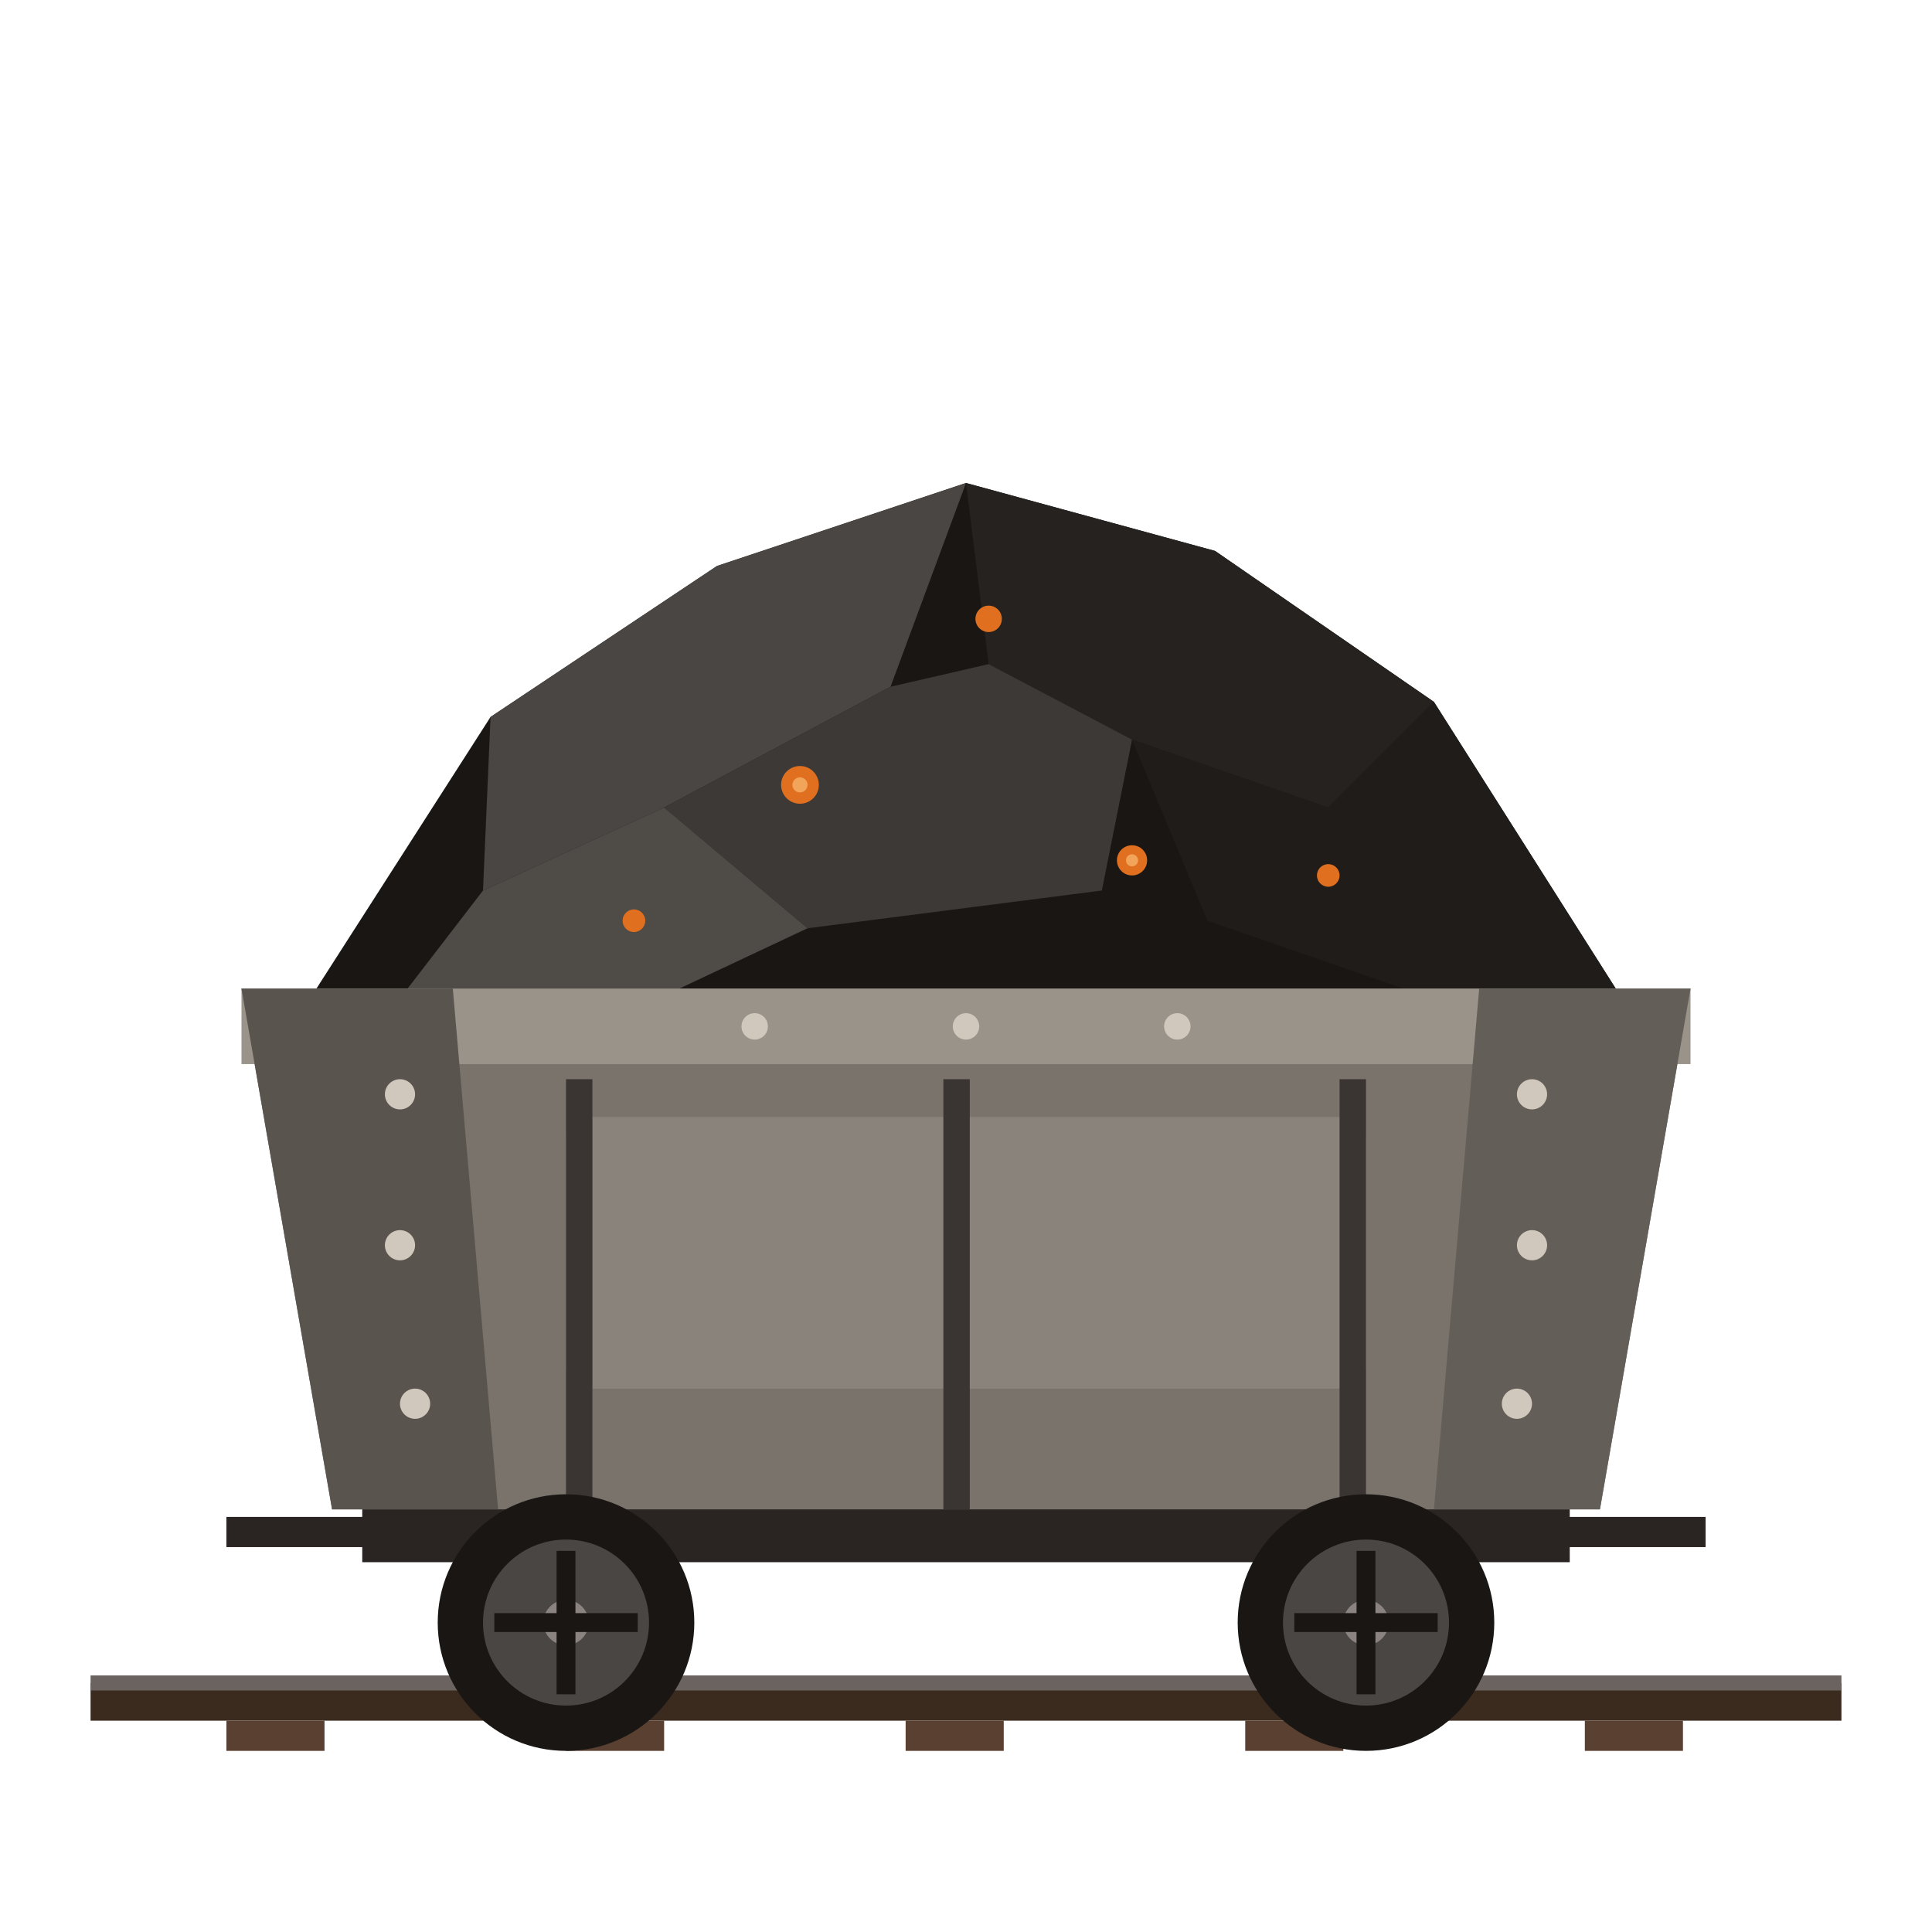
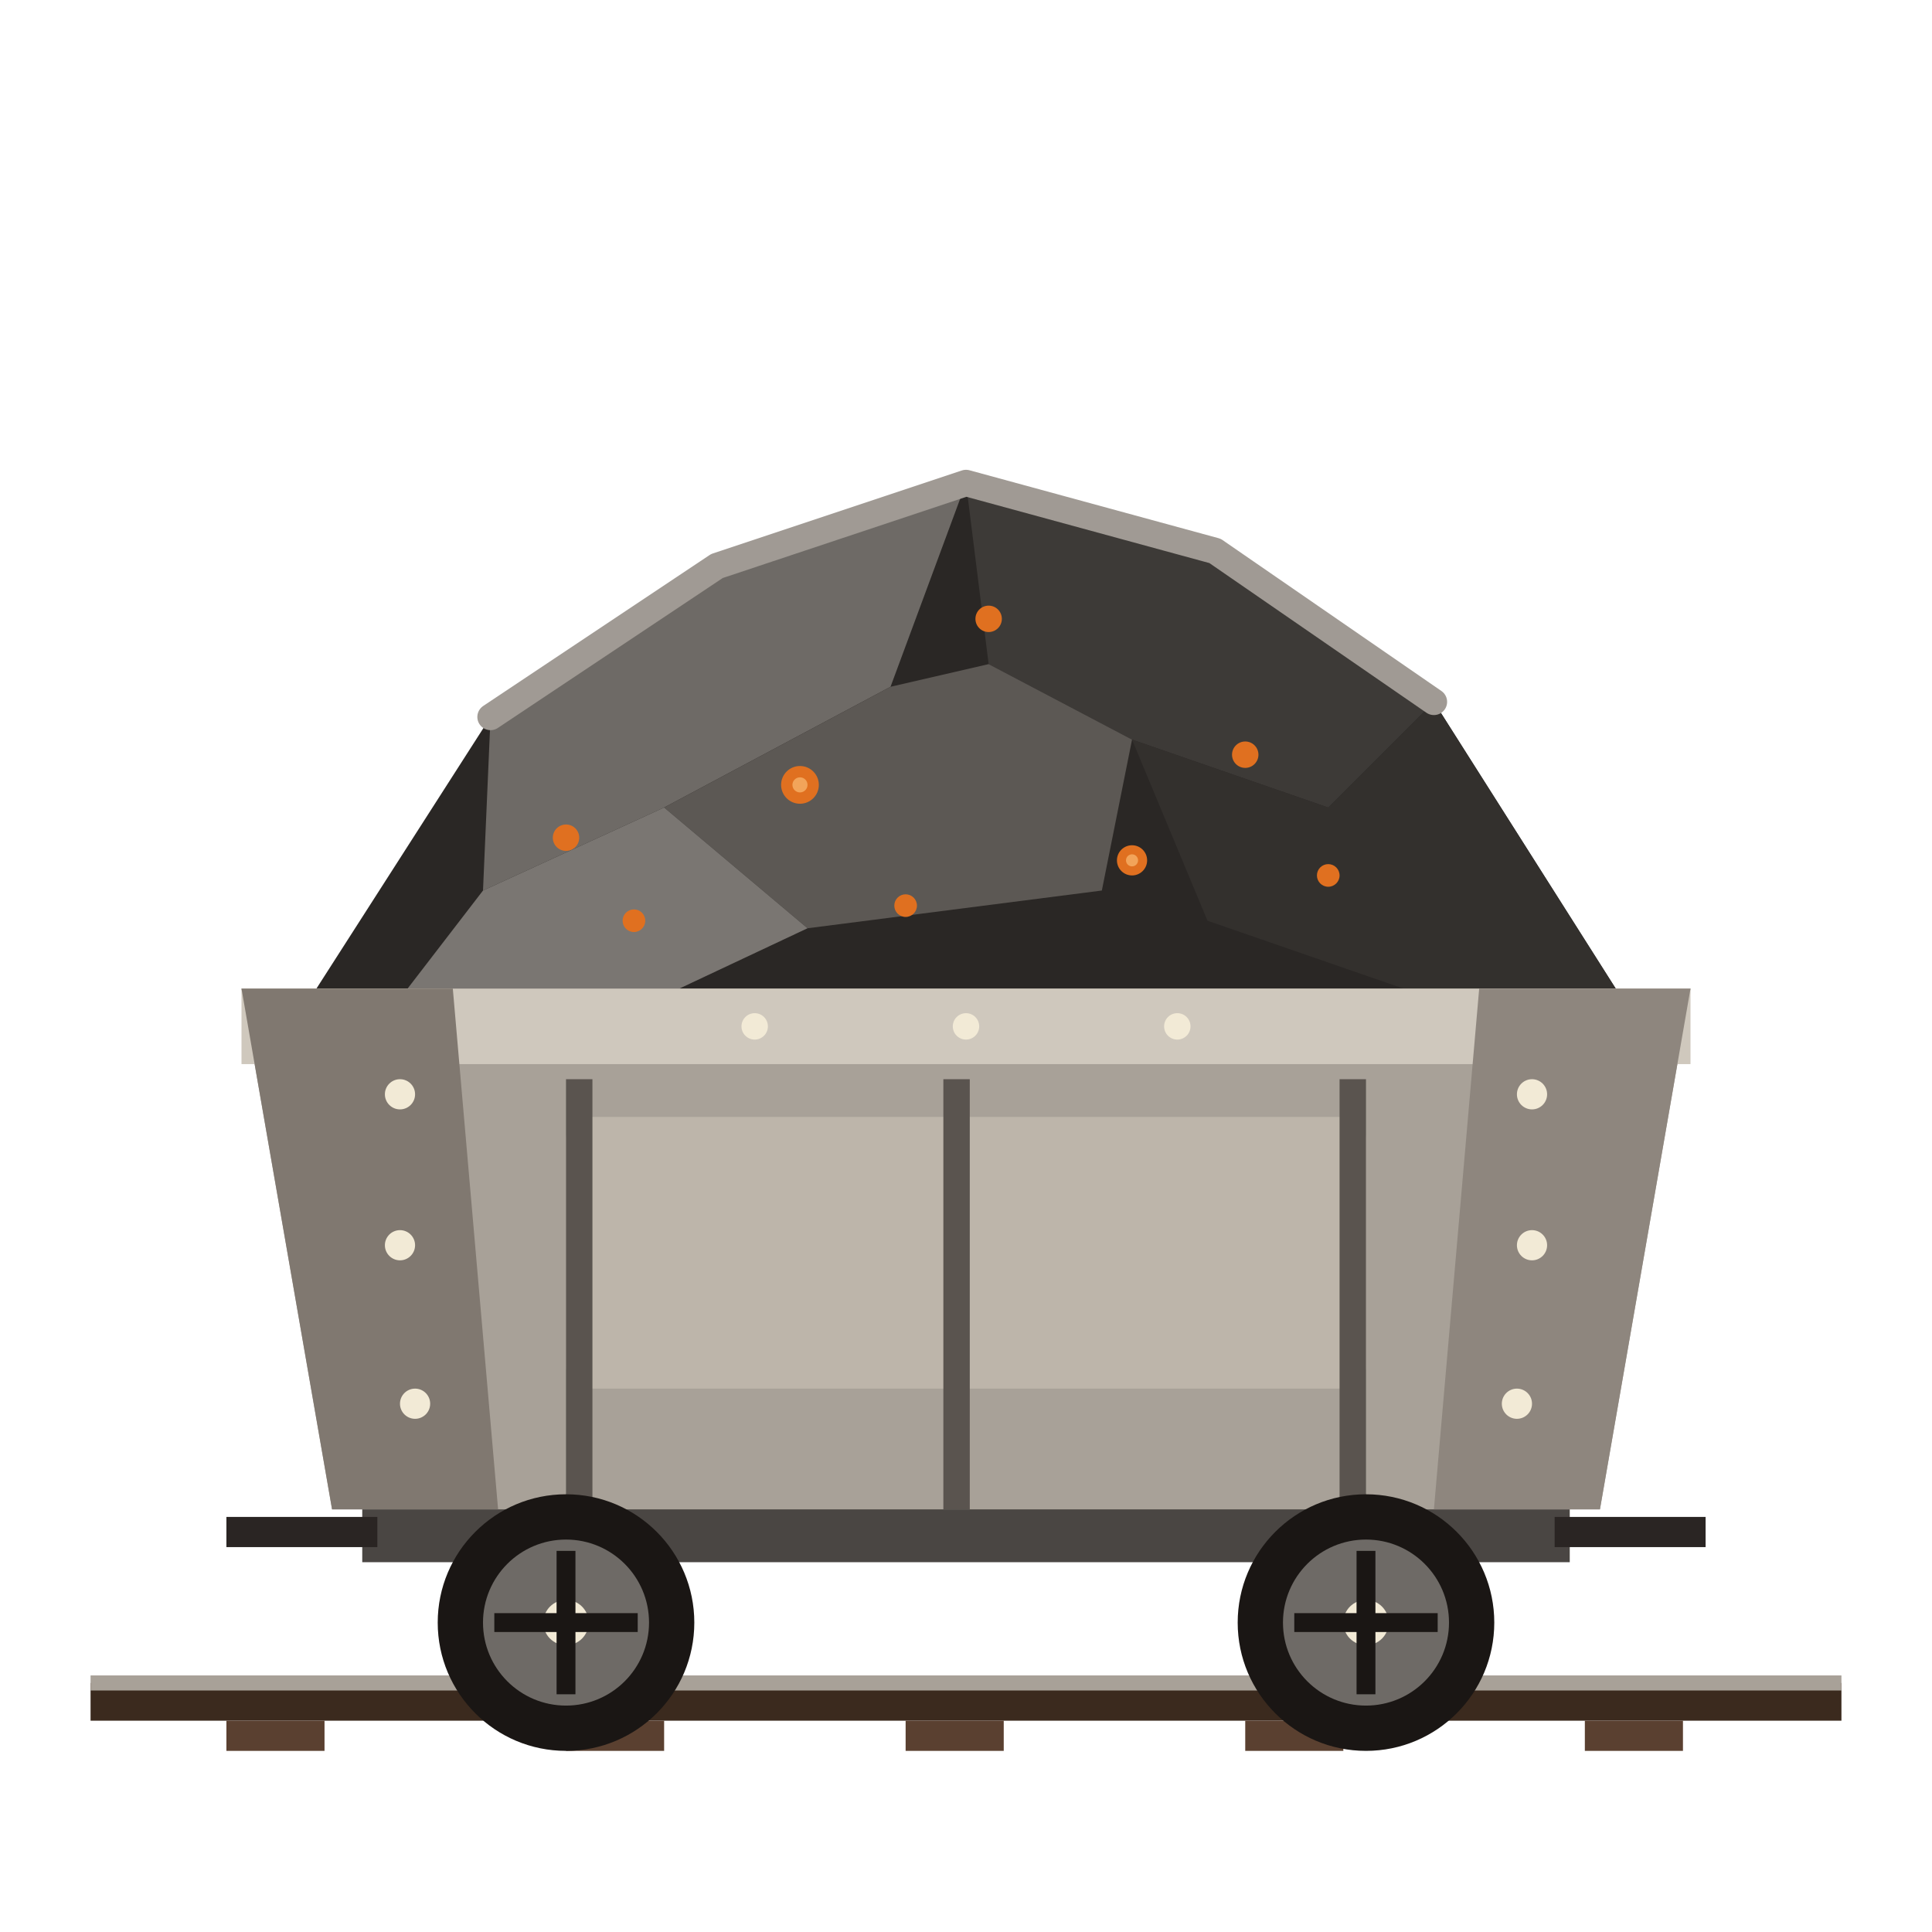
<svg xmlns="http://www.w3.org/2000/svg" viewBox="0 0 512 512" width="512" height="512">
  <rect x="24" y="446" width="464" height="10" fill="#3b2a1e" />
-   <rect x="24" y="444" width="464" height="4" fill="#6a6360" />
+   <rect x="24" y="444" width="464" height="4" fill="#a8a198" />
  <g fill="#5a4030">
    <rect x="60" y="456" width="26" height="8" />
    <rect x="150" y="456" width="26" height="8" />
    <rect x="240" y="456" width="26" height="8" />
    <rect x="330" y="456" width="26" height="8" />
    <rect x="420" y="456" width="26" height="8" />
  </g>
-   <rect x="96" y="396" width="320" height="18" fill="#2a2523" />
+   <rect x="96" y="396" width="320" height="18" fill="#4a4643" />
  <rect x="60" y="402" width="40" height="8" fill="#2a2523" />
  <rect x="412" y="402" width="40" height="8" fill="#2a2523" />
-   <polygon points="80,268 130,190 190,150 256,128 322,146 380,186 432,268" fill="#1a1614" />
-   <polygon points="130,190 190,150 256,128 236,182 176,214 128,236" fill="#4a4643" />
-   <polygon points="256,128 322,146 380,186 352,214 300,196 262,176" fill="#252220" />
-   <polygon points="176,214 236,182 262,176 300,196 292,236 214,246" fill="#3d3936" />
-   <polygon points="300,196 352,214 380,186 432,268 372,262 320,244" fill="#1f1c1a" />
-   <polygon points="128,236 176,214 214,246 180,262 108,262" fill="#4f4b47" />
+   <polygon points="80,268 130,190 190,150 256,128 322,146 380,186 432,268" fill="#2a2725" />
+   <polygon points="130,190 190,150 256,128 236,182 176,214 128,236" fill="#6e6a66" />
+   <polygon points="256,128 322,146 380,186 352,214 300,196 262,176" fill="#3d3a37" />
+   <polygon points="176,214 236,182 262,176 300,196 292,236 214,246" fill="#5c5854" />
+   <polygon points="300,196 352,214 380,186 432,268 372,262 320,244" fill="#33302d" />
+   <polygon points="128,236 176,214 214,246 180,262 108,262" fill="#7a7672" />
+   <path d="M130 190 L190 150 L256 128 L322 146 L380 186" fill="none" stroke="#a09a94" stroke-width="7" stroke-linejoin="round" stroke-linecap="round" />
  <g fill="#e07020">
+     <circle cx="150" cy="222" r="3.5" />
+     <circle cx="330" cy="200" r="3.5" />
+     <circle cx="240" cy="240" r="3" />
    <circle cx="212" cy="208" r="5" />
    <circle cx="300" cy="228" r="4" />
    <circle cx="262" cy="164" r="3.5" />
    <circle cx="352" cy="232" r="3" />
    <circle cx="168" cy="244" r="3" />
  </g>
  <g fill="#f2a45a">
    <circle cx="212" cy="208" r="2" />
    <circle cx="300" cy="228" r="1.6" />
  </g>
-   <polygon points="64,262 448,262 424,400 88,400" fill="#7a736c" />
-   <polygon points="64,262 448,262 448,282 64,282" fill="#9a938a" />
-   <polygon points="64,262 120,262 132,400 88,400" fill="#5a544f" />
-   <polygon points="392,262 448,262 424,400 380,400" fill="#645e58" />
-   <rect x="150" y="296" width="212" height="72" rx="6" fill="#8a837c" />
-   <g fill="#3a3532">
+   <polygon points="64,262 448,262 424,400 88,400" fill="#a8a198" />
+   <polygon points="64,262 448,262 448,282 64,282" fill="#cfc8bd" />
+   <polygon points="64,262 120,262 132,400 88,400" fill="#807870" />
+   <polygon points="392,262 448,262 424,400 380,400" fill="#8e867e" />
+   <rect x="150" y="296" width="212" height="72" rx="6" fill="#bdb5aa" />
+   <g fill="#5a544f">
    <rect x="150" y="286" width="7" height="114" />
    <rect x="355" y="286" width="7" height="114" />
    <rect x="250" y="286" width="7" height="114" />
  </g>
-   <g fill="#d0c8bc">
+   <g fill="#f2ead6">
    <circle cx="106" cy="290" r="4" />
    <circle cx="106" cy="330" r="4" />
    <circle cx="110" cy="372" r="4" />
    <circle cx="406" cy="290" r="4" />
    <circle cx="406" cy="330" r="4" />
    <circle cx="402" cy="372" r="4" />
    <circle cx="200" cy="272" r="3.5" />
    <circle cx="256" cy="272" r="3.5" />
    <circle cx="312" cy="272" r="3.5" />
  </g>
  <g>
    <circle cx="150" cy="430" r="34" fill="#1a1614" />
-     <circle cx="150" cy="430" r="22" fill="#4a4643" />
-     <circle cx="150" cy="430" r="6" fill="#8a8380" />
+     <circle cx="150" cy="430" r="22" fill="#6e6a66" />
+     <circle cx="150" cy="430" r="6" fill="#f2ead6" />
    <circle cx="362" cy="430" r="34" fill="#1a1614" />
-     <circle cx="362" cy="430" r="22" fill="#4a4643" />
-     <circle cx="362" cy="430" r="6" fill="#8a8380" />
+     <circle cx="362" cy="430" r="22" fill="#6e6a66" />
+     <circle cx="362" cy="430" r="6" fill="#f2ead6" />
    <g stroke="#1a1614" stroke-width="5">
      <line x1="150" y1="411" x2="150" y2="449" />
      <line x1="131" y1="430" x2="169" y2="430" />
      <line x1="362" y1="411" x2="362" y2="449" />
      <line x1="343" y1="430" x2="381" y2="430" />
    </g>
  </g>
</svg>
